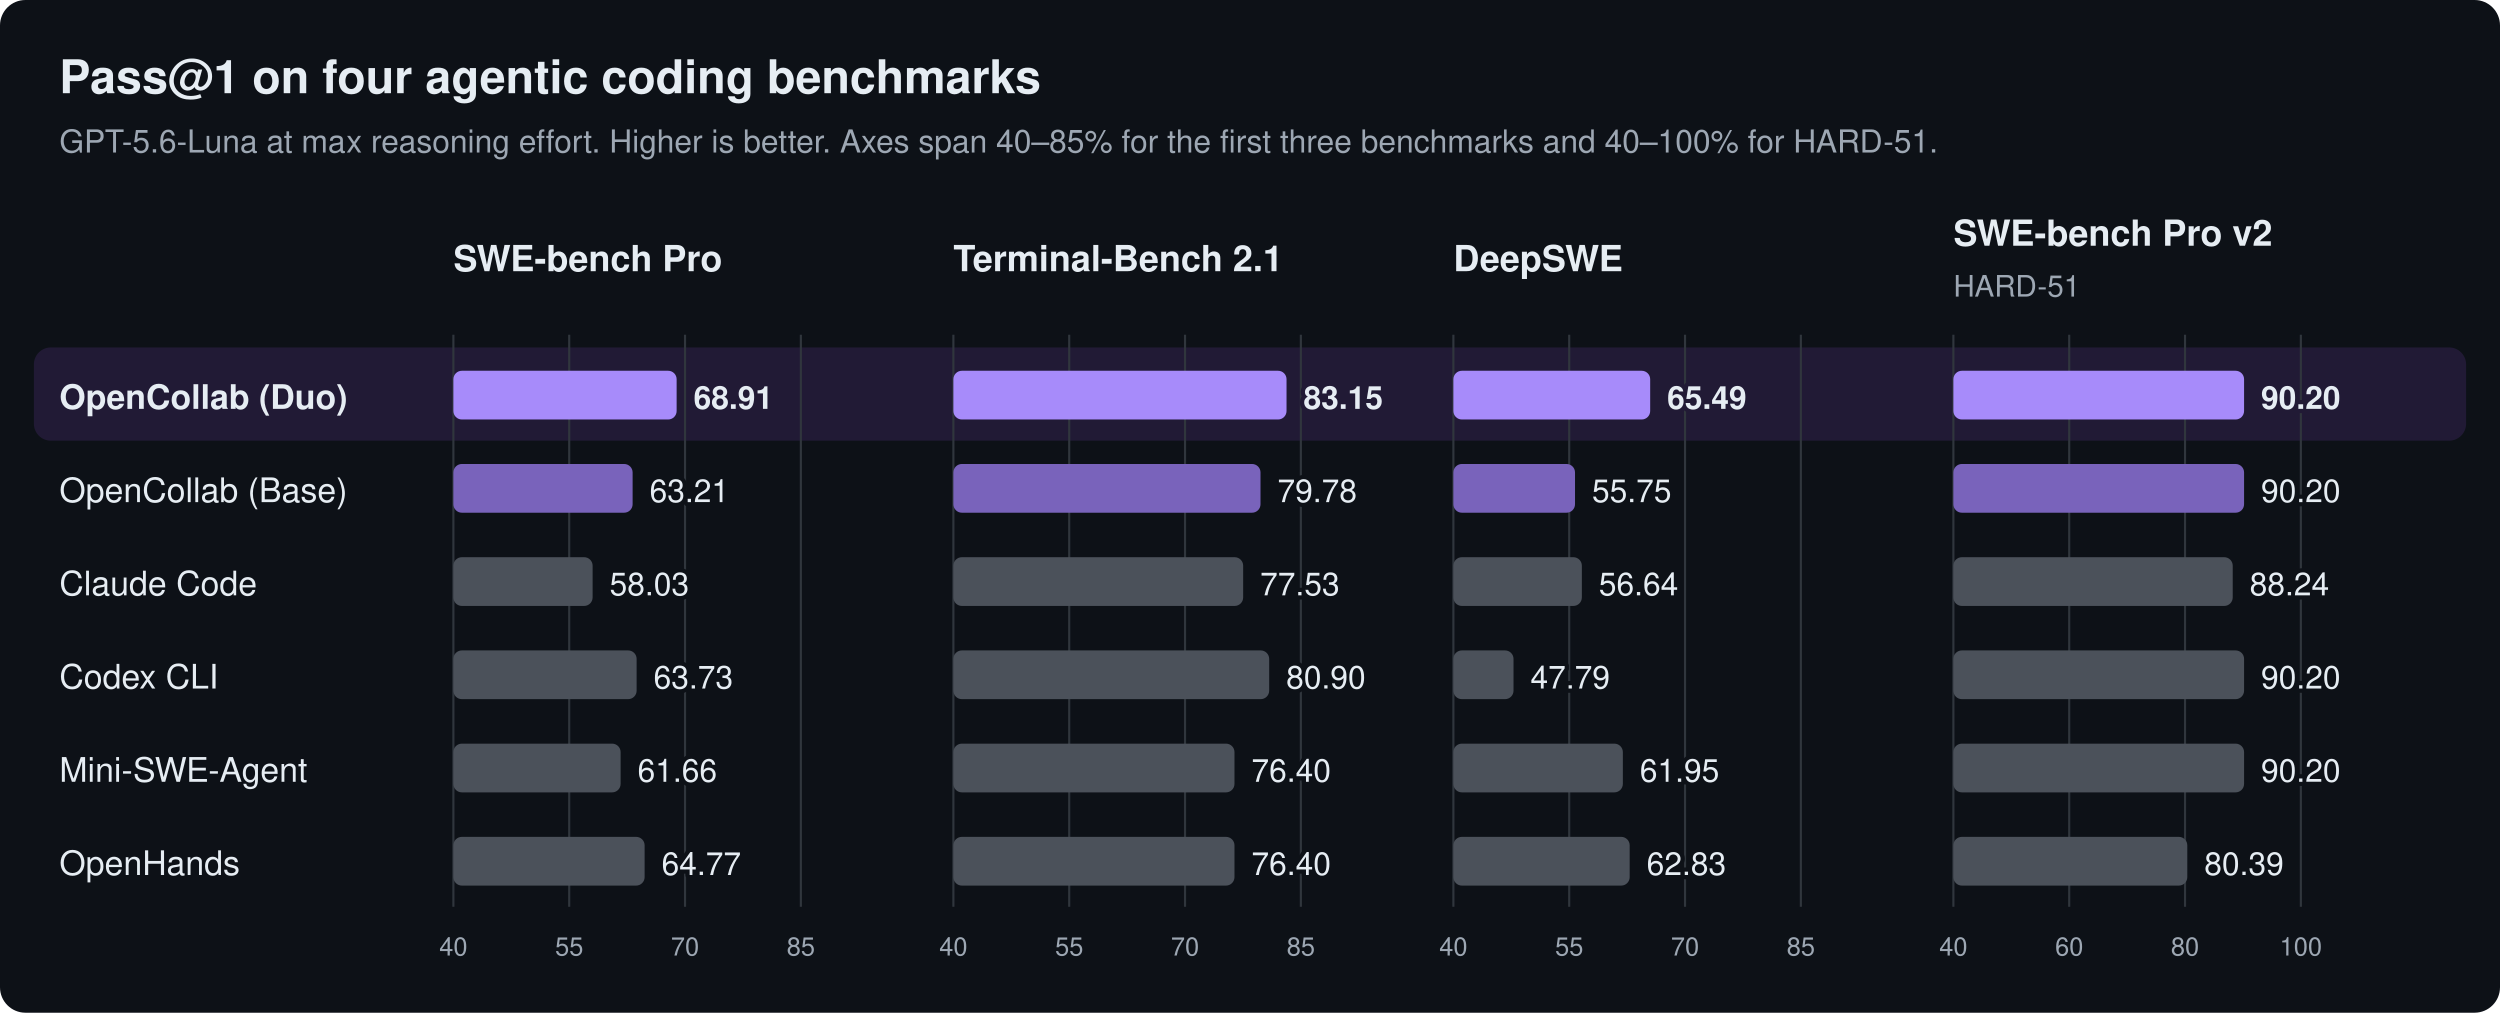
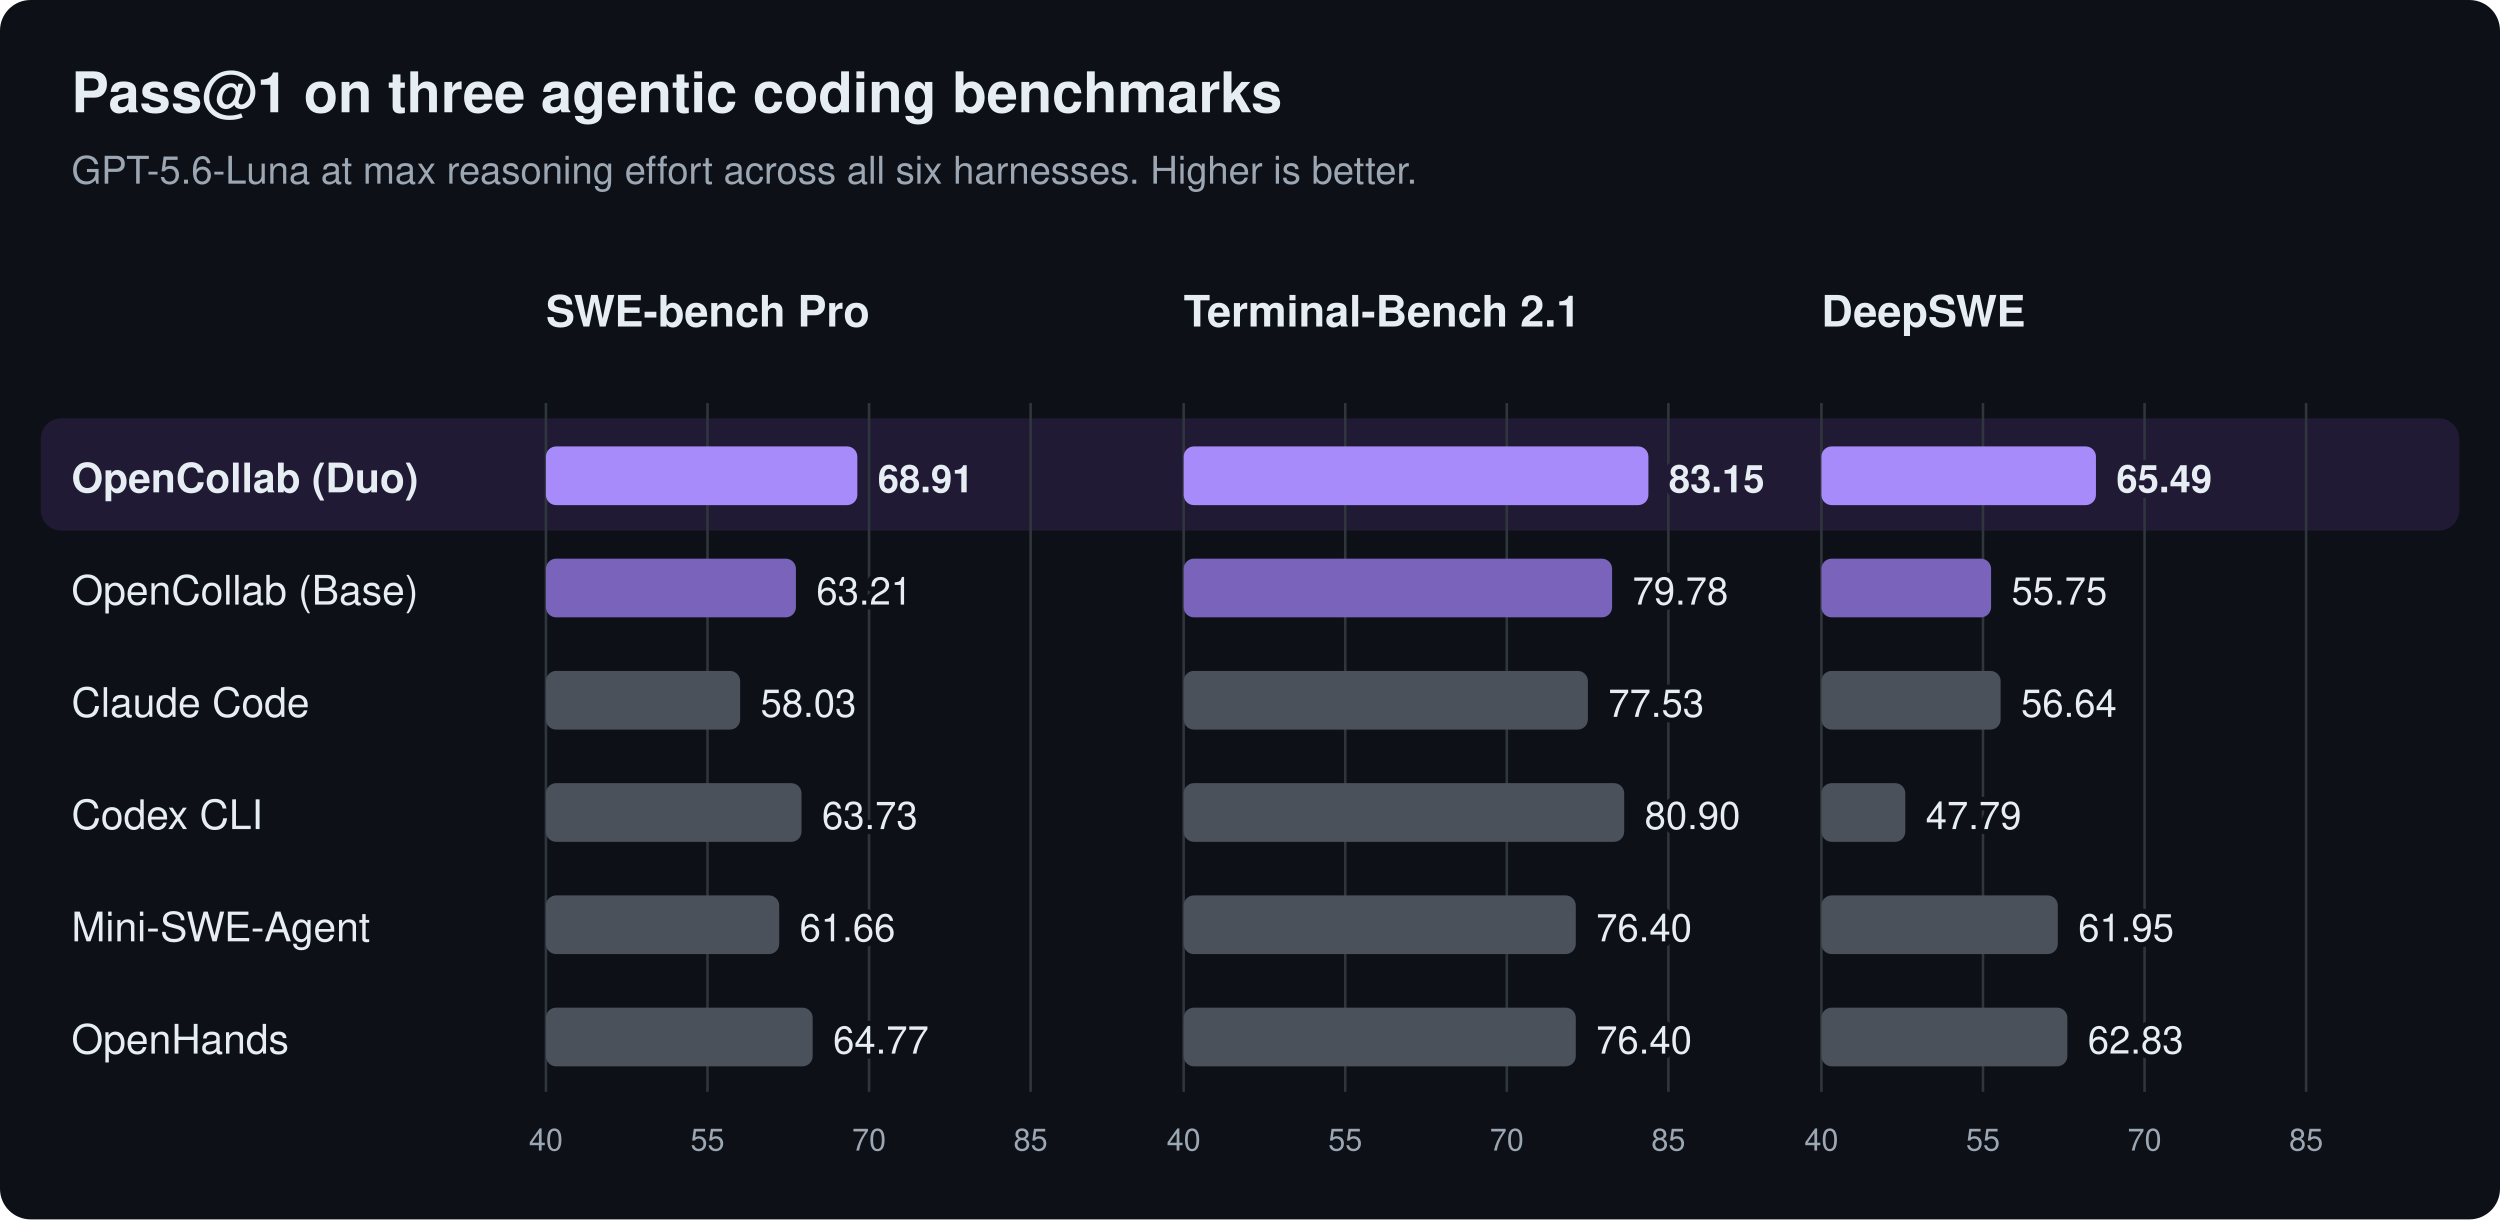
- <svg xmlns="http://www.w3.org/2000/svg" width="1180" height="478" viewBox="0 0 1180 478" role="img" aria-labelledby="title description">
-   <rect width="1180" height="478" rx="12" fill="#0d1117" />
+ <svg xmlns="http://www.w3.org/2000/svg" width="980" height="478" viewBox="0 0 980 478" role="img" aria-labelledby="title description">
+   <rect width="980" height="478" rx="12" fill="#0d1117" />
  <g font-family="-apple-system, BlinkMacSystemFont, Segoe UI, Helvetica, Arial, Liberation Sans, sans-serif" fill="#e6edf3" style="font-variant-numeric:tabular-nums">
-     <text x="28" y="44" font-size="22" font-weight="600">Pass@1 on four agentic coding benchmarks</text>
-     <text x="28" y="72" font-size="15" fill="#9da7b3">GPT-5.6-Luna at max reasoning effort. Higher is better. Axes span 40–85% for the first three benchmarks and 40–100% for HARD-51.</text>
-     <rect x="16" y="164" width="1148" height="44" rx="8" fill="#211a35" />
+     <text x="28" y="44" font-size="22" font-weight="600">Pass@1 on three agentic coding benchmarks</text>
+     <text x="28" y="72" font-size="15" fill="#9da7b3">GPT-5.6-Luna at max reasoning effort across all six harnesses. Higher is better.</text>
+     <rect x="16" y="164" width="948" height="44" rx="8" fill="#211a35" />
    <text x="28" y="193" font-size="16" font-weight="600">OpenCollab (Duo)</text>
    <text x="28" y="237" font-size="16" font-weight="400">OpenCollab (Base)</text>
    <text x="28" y="281" font-size="16" font-weight="400">Claude Code</text>
    <text x="28" y="325" font-size="16" font-weight="400">Codex CLI</text>
    <text x="28" y="369" font-size="16" font-weight="400">Mini-SWE-Agent</text>
    <text x="28" y="413" font-size="16" font-weight="400">OpenHands</text>
    <text x="214" y="128" font-size="17" font-weight="600">SWE-bench Pro</text>
    <path d="M214 158V428" stroke="#30363d" stroke-width="1" />
    <text x="214" y="451" font-size="12" text-anchor="middle" fill="#9da7b3">40</text>
-     <path d="M268.667 158V428" stroke="#30363d" stroke-width="1" />
-     <text x="268.667" y="451" font-size="12" text-anchor="middle" fill="#9da7b3">55</text>
-     <path d="M323.333 158V428" stroke="#30363d" stroke-width="1" />
-     <text x="323.333" y="451" font-size="12" text-anchor="middle" fill="#9da7b3">70</text>
-     <path d="M378 158V428" stroke="#30363d" stroke-width="1" />
-     <text x="378" y="451" font-size="12" text-anchor="middle" fill="#9da7b3">85</text>
-     <rect x="214" y="175" width="105.368" height="23" rx="4" fill="#a78bfa" data-dataset="pro" data-harness="duo" data-pass-rate="68.91191710" />
-     <text x="327.368" y="193" font-size="15" font-weight="600" stroke="#211a35" stroke-width="4" stroke-linejoin="round" paint-order="stroke">68.91</text>
-     <rect x="214" y="219" width="84.596" height="23" rx="4" fill="#7963bb" data-dataset="pro" data-harness="base" data-pass-rate="63.21243523" />
-     <text x="306.596" y="237" font-size="15" font-weight="400" stroke="#0d1117" stroke-width="4" stroke-linejoin="round" paint-order="stroke">63.21</text>
-     <rect x="214" y="263" width="65.713" height="23" rx="4" fill="#4b515a" data-dataset="pro" data-harness="claude" data-pass-rate="58.03108808" />
-     <text x="287.713" y="281" font-size="15" font-weight="400" stroke="#0d1117" stroke-width="4" stroke-linejoin="round" paint-order="stroke">58.03</text>
-     <rect x="214" y="307" width="86.485" height="23" rx="4" fill="#4b515a" data-dataset="pro" data-harness="codex" data-pass-rate="63.73056995" />
-     <text x="308.485" y="325" font-size="15" font-weight="400" stroke="#0d1117" stroke-width="4" stroke-linejoin="round" paint-order="stroke">63.73</text>
-     <rect x="214" y="351" width="78.931" height="23" rx="4" fill="#4b515a" data-dataset="pro" data-harness="mini" data-pass-rate="61.65803109" />
-     <text x="300.931" y="369" font-size="15" font-weight="400" stroke="#0d1117" stroke-width="4" stroke-linejoin="round" paint-order="stroke">61.66</text>
-     <rect x="214" y="395" width="90.261" height="23" rx="4" fill="#4b515a" data-dataset="pro" data-harness="openhands" data-pass-rate="64.76683938" />
-     <text x="312.261" y="413" font-size="15" font-weight="400" stroke="#0d1117" stroke-width="4" stroke-linejoin="round" paint-order="stroke">64.77</text>
-     <text x="450" y="128" font-size="17" font-weight="600">Terminal-Bench 2.1</text>
-     <path d="M450 158V428" stroke="#30363d" stroke-width="1" />
-     <text x="450" y="451" font-size="12" text-anchor="middle" fill="#9da7b3">40</text>
-     <path d="M504.667 158V428" stroke="#30363d" stroke-width="1" />
-     <text x="504.667" y="451" font-size="12" text-anchor="middle" fill="#9da7b3">55</text>
-     <path d="M559.333 158V428" stroke="#30363d" stroke-width="1" />
-     <text x="559.333" y="451" font-size="12" text-anchor="middle" fill="#9da7b3">70</text>
-     <path d="M614 158V428" stroke="#30363d" stroke-width="1" />
-     <text x="614" y="451" font-size="12" text-anchor="middle" fill="#9da7b3">85</text>
-     <rect x="450" y="175" width="157.243" height="23" rx="4" fill="#a78bfa" data-dataset="terminal" data-harness="duo" data-pass-rate="83.14606742" />
-     <text x="615.243" y="193" font-size="15" font-weight="600" stroke="#211a35" stroke-width="4" stroke-linejoin="round" paint-order="stroke">83.15</text>
-     <rect x="450" y="219" width="144.959" height="23" rx="4" fill="#7963bb" data-dataset="terminal" data-harness="base" data-pass-rate="79.77528090" />
-     <text x="602.959" y="237" font-size="15" font-weight="400" stroke="#0d1117" stroke-width="4" stroke-linejoin="round" paint-order="stroke">79.78</text>
-     <rect x="450" y="263" width="136.769" height="23" rx="4" fill="#4b515a" data-dataset="terminal" data-harness="claude" data-pass-rate="77.52808989" />
-     <text x="594.769" y="281" font-size="15" font-weight="400" stroke="#0d1117" stroke-width="4" stroke-linejoin="round" paint-order="stroke">77.53</text>
-     <rect x="450" y="307" width="149.054" height="23" rx="4" fill="#4b515a" data-dataset="terminal" data-harness="codex" data-pass-rate="80.89887640" />
-     <text x="607.054" y="325" font-size="15" font-weight="400" stroke="#0d1117" stroke-width="4" stroke-linejoin="round" paint-order="stroke">80.90</text>
-     <rect x="450" y="351" width="132.674" height="23" rx="4" fill="#4b515a" data-dataset="terminal" data-harness="mini" data-pass-rate="76.40449438" />
-     <text x="590.674" y="369" font-size="15" font-weight="400" stroke="#0d1117" stroke-width="4" stroke-linejoin="round" paint-order="stroke">76.40</text>
-     <rect x="450" y="395" width="132.674" height="23" rx="4" fill="#4b515a" data-dataset="terminal" data-harness="openhands" data-pass-rate="76.40449438" />
-     <text x="590.674" y="413" font-size="15" font-weight="400" stroke="#0d1117" stroke-width="4" stroke-linejoin="round" paint-order="stroke">76.40</text>
-     <text x="686" y="128" font-size="17" font-weight="600">DeepSWE</text>
-     <path d="M686 158V428" stroke="#30363d" stroke-width="1" />
-     <text x="686" y="451" font-size="12" text-anchor="middle" fill="#9da7b3">40</text>
-     <path d="M740.667 158V428" stroke="#30363d" stroke-width="1" />
-     <text x="740.667" y="451" font-size="12" text-anchor="middle" fill="#9da7b3">55</text>
-     <path d="M795.333 158V428" stroke="#30363d" stroke-width="1" />
-     <text x="795.333" y="451" font-size="12" text-anchor="middle" fill="#9da7b3">70</text>
-     <path d="M850 158V428" stroke="#30363d" stroke-width="1" />
-     <text x="850" y="451" font-size="12" text-anchor="middle" fill="#9da7b3">85</text>
-     <rect x="686" y="175" width="92.885" height="23" rx="4" fill="#a78bfa" data-dataset="deep" data-harness="duo" data-pass-rate="65.48672566" />
-     <text x="786.885" y="193" font-size="15" font-weight="600" stroke="#211a35" stroke-width="4" stroke-linejoin="round" paint-order="stroke">65.49</text>
-     <rect x="686" y="219" width="57.408" height="23" rx="4" fill="#7963bb" data-dataset="deep" data-harness="base" data-pass-rate="55.75221239" />
-     <text x="751.408" y="237" font-size="15" font-weight="400" stroke="#0d1117" stroke-width="4" stroke-linejoin="round" paint-order="stroke">55.75</text>
-     <rect x="686" y="263" width="60.633" height="23" rx="4" fill="#4b515a" data-dataset="deep" data-harness="claude" data-pass-rate="56.63716814" />
-     <text x="754.633" y="281" font-size="15" font-weight="400" stroke="#0d1117" stroke-width="4" stroke-linejoin="round" paint-order="stroke">56.64</text>
-     <rect x="686" y="307" width="28.382" height="23" rx="4" fill="#4b515a" data-dataset="deep" data-harness="codex" data-pass-rate="47.78761062" />
-     <text x="722.382" y="325" font-size="15" font-weight="400" stroke="#0d1117" stroke-width="4" stroke-linejoin="round" paint-order="stroke">47.79</text>
-     <rect x="686" y="351" width="79.984" height="23" rx="4" fill="#4b515a" data-dataset="deep" data-harness="mini" data-pass-rate="61.94690265" />
-     <text x="773.984" y="369" font-size="15" font-weight="400" stroke="#0d1117" stroke-width="4" stroke-linejoin="round" paint-order="stroke">61.95</text>
-     <rect x="686" y="395" width="83.209" height="23" rx="4" fill="#4b515a" data-dataset="deep" data-harness="openhands" data-pass-rate="62.83185841" />
-     <text x="777.209" y="413" font-size="15" font-weight="400" stroke="#0d1117" stroke-width="4" stroke-linejoin="round" paint-order="stroke">62.83</text>
-     <text x="922" y="116" font-size="17" font-weight="600">SWE-bench Pro v2</text>
-     <text x="922" y="140" font-size="14" fill="#9da7b3">HARD-51</text>
-     <path d="M922 158V428" stroke="#30363d" stroke-width="1" />
-     <text x="922" y="451" font-size="12" text-anchor="middle" fill="#9da7b3">40</text>
-     <path d="M976.667 158V428" stroke="#30363d" stroke-width="1" />
-     <text x="976.667" y="451" font-size="12" text-anchor="middle" fill="#9da7b3">60</text>
-     <path d="M1031.33 158V428" stroke="#30363d" stroke-width="1" />
-     <text x="1031.33" y="451" font-size="12" text-anchor="middle" fill="#9da7b3">80</text>
-     <path d="M1086 158V428" stroke="#30363d" stroke-width="1" />
-     <text x="1086" y="451" font-size="12" text-anchor="middle" fill="#9da7b3">100</text>
-     <rect x="922" y="175" width="137.203" height="23" rx="4" fill="#a78bfa" data-dataset="hard" data-harness="duo" data-pass-rate="90.19607843" />
-     <text x="1067.2" y="193" font-size="15" font-weight="600" stroke="#211a35" stroke-width="4" stroke-linejoin="round" paint-order="stroke">90.20</text>
-     <rect x="922" y="219" width="137.203" height="23" rx="4" fill="#7963bb" data-dataset="hard" data-harness="base" data-pass-rate="90.19607843" />
-     <text x="1067.2" y="237" font-size="15" font-weight="400" stroke="#0d1117" stroke-width="4" stroke-linejoin="round" paint-order="stroke">90.20</text>
-     <rect x="922" y="263" width="131.843" height="23" rx="4" fill="#4b515a" data-dataset="hard" data-harness="claude" data-pass-rate="88.23529412" />
-     <text x="1061.84" y="281" font-size="15" font-weight="400" stroke="#0d1117" stroke-width="4" stroke-linejoin="round" paint-order="stroke">88.24</text>
-     <rect x="922" y="307" width="137.203" height="23" rx="4" fill="#4b515a" data-dataset="hard" data-harness="codex" data-pass-rate="90.19607843" />
-     <text x="1067.2" y="325" font-size="15" font-weight="400" stroke="#0d1117" stroke-width="4" stroke-linejoin="round" paint-order="stroke">90.20</text>
-     <rect x="922" y="351" width="137.203" height="23" rx="4" fill="#4b515a" data-dataset="hard" data-harness="mini" data-pass-rate="90.19607843" />
-     <text x="1067.2" y="369" font-size="15" font-weight="400" stroke="#0d1117" stroke-width="4" stroke-linejoin="round" paint-order="stroke">90.20</text>
-     <rect x="922" y="395" width="110.405" height="23" rx="4" fill="#4b515a" data-dataset="hard" data-harness="openhands" data-pass-rate="80.39215686" />
-     <text x="1040.41" y="413" font-size="15" font-weight="400" stroke="#0d1117" stroke-width="4" stroke-linejoin="round" paint-order="stroke">80.39</text>
+     <path d="M277.333 158V428" stroke="#30363d" stroke-width="1" />
+     <text x="277.333" y="451" font-size="12" text-anchor="middle" fill="#9da7b3">55</text>
+     <path d="M340.667 158V428" stroke="#30363d" stroke-width="1" />
+     <text x="340.667" y="451" font-size="12" text-anchor="middle" fill="#9da7b3">70</text>
+     <path d="M404 158V428" stroke="#30363d" stroke-width="1" />
+     <text x="404" y="451" font-size="12" text-anchor="middle" fill="#9da7b3">85</text>
+     <rect x="214" y="175" width="122.073" height="23" rx="4" fill="#a78bfa" data-dataset="pro" data-harness="duo" data-pass-rate="68.91191710" />
+     <text x="344.073" y="193" font-size="15" font-weight="600" stroke="#211a35" stroke-width="4" stroke-linejoin="round" paint-order="stroke">68.91</text>
+     <rect x="214" y="219" width="98.008" height="23" rx="4" fill="#7963bb" data-dataset="pro" data-harness="base" data-pass-rate="63.21243523" />
+     <text x="320.008" y="237" font-size="15" font-weight="400" stroke="#0d1117" stroke-width="4" stroke-linejoin="round" paint-order="stroke">63.21</text>
+     <rect x="214" y="263" width="76.131" height="23" rx="4" fill="#4b515a" data-dataset="pro" data-harness="claude" data-pass-rate="58.03108808" />
+     <text x="298.131" y="281" font-size="15" font-weight="400" stroke="#0d1117" stroke-width="4" stroke-linejoin="round" paint-order="stroke">58.03</text>
+     <rect x="214" y="307" width="100.196" height="23" rx="4" fill="#4b515a" data-dataset="pro" data-harness="codex" data-pass-rate="63.73056995" />
+     <text x="322.196" y="325" font-size="15" font-weight="400" stroke="#0d1117" stroke-width="4" stroke-linejoin="round" paint-order="stroke">63.73</text>
+     <rect x="214" y="351" width="91.445" height="23" rx="4" fill="#4b515a" data-dataset="pro" data-harness="mini" data-pass-rate="61.65803109" />
+     <text x="313.445" y="369" font-size="15" font-weight="400" stroke="#0d1117" stroke-width="4" stroke-linejoin="round" paint-order="stroke">61.66</text>
+     <rect x="214" y="395" width="104.571" height="23" rx="4" fill="#4b515a" data-dataset="pro" data-harness="openhands" data-pass-rate="64.76683938" />
+     <text x="326.571" y="413" font-size="15" font-weight="400" stroke="#0d1117" stroke-width="4" stroke-linejoin="round" paint-order="stroke">64.77</text>
+     <text x="464" y="128" font-size="17" font-weight="600">Terminal-Bench 2.1</text>
+     <path d="M464 158V428" stroke="#30363d" stroke-width="1" />
+     <text x="464" y="451" font-size="12" text-anchor="middle" fill="#9da7b3">40</text>
+     <path d="M527.333 158V428" stroke="#30363d" stroke-width="1" />
+     <text x="527.333" y="451" font-size="12" text-anchor="middle" fill="#9da7b3">55</text>
+     <path d="M590.667 158V428" stroke="#30363d" stroke-width="1" />
+     <text x="590.667" y="451" font-size="12" text-anchor="middle" fill="#9da7b3">70</text>
+     <path d="M654 158V428" stroke="#30363d" stroke-width="1" />
+     <text x="654" y="451" font-size="12" text-anchor="middle" fill="#9da7b3">85</text>
+     <rect x="464" y="175" width="182.172" height="23" rx="4" fill="#a78bfa" data-dataset="terminal" data-harness="duo" data-pass-rate="83.14606742" />
+     <text x="654.172" y="193" font-size="15" font-weight="600" stroke="#211a35" stroke-width="4" stroke-linejoin="round" paint-order="stroke">83.15</text>
+     <rect x="464" y="219" width="167.940" height="23" rx="4" fill="#7963bb" data-dataset="terminal" data-harness="base" data-pass-rate="79.77528090" />
+     <text x="639.94" y="237" font-size="15" font-weight="400" stroke="#0d1117" stroke-width="4" stroke-linejoin="round" paint-order="stroke">79.78</text>
+     <rect x="464" y="263" width="158.452" height="23" rx="4" fill="#4b515a" data-dataset="terminal" data-harness="claude" data-pass-rate="77.52808989" />
+     <text x="630.452" y="281" font-size="15" font-weight="400" stroke="#0d1117" stroke-width="4" stroke-linejoin="round" paint-order="stroke">77.53</text>
+     <rect x="464" y="307" width="172.684" height="23" rx="4" fill="#4b515a" data-dataset="terminal" data-harness="codex" data-pass-rate="80.89887640" />
+     <text x="644.684" y="325" font-size="15" font-weight="400" stroke="#0d1117" stroke-width="4" stroke-linejoin="round" paint-order="stroke">80.90</text>
+     <rect x="464" y="351" width="153.708" height="23" rx="4" fill="#4b515a" data-dataset="terminal" data-harness="mini" data-pass-rate="76.40449438" />
+     <text x="625.708" y="369" font-size="15" font-weight="400" stroke="#0d1117" stroke-width="4" stroke-linejoin="round" paint-order="stroke">76.40</text>
+     <rect x="464" y="395" width="153.708" height="23" rx="4" fill="#4b515a" data-dataset="terminal" data-harness="openhands" data-pass-rate="76.40449438" />
+     <text x="625.708" y="413" font-size="15" font-weight="400" stroke="#0d1117" stroke-width="4" stroke-linejoin="round" paint-order="stroke">76.40</text>
+     <text x="714" y="128" font-size="17" font-weight="600">DeepSWE</text>
+     <path d="M714 158V428" stroke="#30363d" stroke-width="1" />
+     <text x="714" y="451" font-size="12" text-anchor="middle" fill="#9da7b3">40</text>
+     <path d="M777.333 158V428" stroke="#30363d" stroke-width="1" />
+     <text x="777.333" y="451" font-size="12" text-anchor="middle" fill="#9da7b3">55</text>
+     <path d="M840.667 158V428" stroke="#30363d" stroke-width="1" />
+     <text x="840.667" y="451" font-size="12" text-anchor="middle" fill="#9da7b3">70</text>
+     <path d="M904 158V428" stroke="#30363d" stroke-width="1" />
+     <text x="904" y="451" font-size="12" text-anchor="middle" fill="#9da7b3">85</text>
+     <rect x="714" y="175" width="107.611" height="23" rx="4" fill="#a78bfa" data-dataset="deep" data-harness="duo" data-pass-rate="65.48672566" />
+     <text x="829.611" y="193" font-size="15" font-weight="600" stroke="#211a35" stroke-width="4" stroke-linejoin="round" paint-order="stroke">65.49</text>
+     <rect x="714" y="219" width="66.509" height="23" rx="4" fill="#7963bb" data-dataset="deep" data-harness="base" data-pass-rate="55.75221239" />
+     <text x="788.509" y="237" font-size="15" font-weight="400" stroke="#0d1117" stroke-width="4" stroke-linejoin="round" paint-order="stroke">55.75</text>
+     <rect x="714" y="263" width="70.246" height="23" rx="4" fill="#4b515a" data-dataset="deep" data-harness="claude" data-pass-rate="56.63716814" />
+     <text x="792.246" y="281" font-size="15" font-weight="400" stroke="#0d1117" stroke-width="4" stroke-linejoin="round" paint-order="stroke">56.64</text>
+     <rect x="714" y="307" width="32.881" height="23" rx="4" fill="#4b515a" data-dataset="deep" data-harness="codex" data-pass-rate="47.78761062" />
+     <text x="754.881" y="325" font-size="15" font-weight="400" stroke="#0d1117" stroke-width="4" stroke-linejoin="round" paint-order="stroke">47.79</text>
+     <rect x="714" y="351" width="92.665" height="23" rx="4" fill="#4b515a" data-dataset="deep" data-harness="mini" data-pass-rate="61.94690265" />
+     <text x="814.665" y="369" font-size="15" font-weight="400" stroke="#0d1117" stroke-width="4" stroke-linejoin="round" paint-order="stroke">61.95</text>
+     <rect x="714" y="395" width="96.401" height="23" rx="4" fill="#4b515a" data-dataset="deep" data-harness="openhands" data-pass-rate="62.83185841" />
+     <text x="818.401" y="413" font-size="15" font-weight="400" stroke="#0d1117" stroke-width="4" stroke-linejoin="round" paint-order="stroke">62.83</text>
  </g>
</svg>
